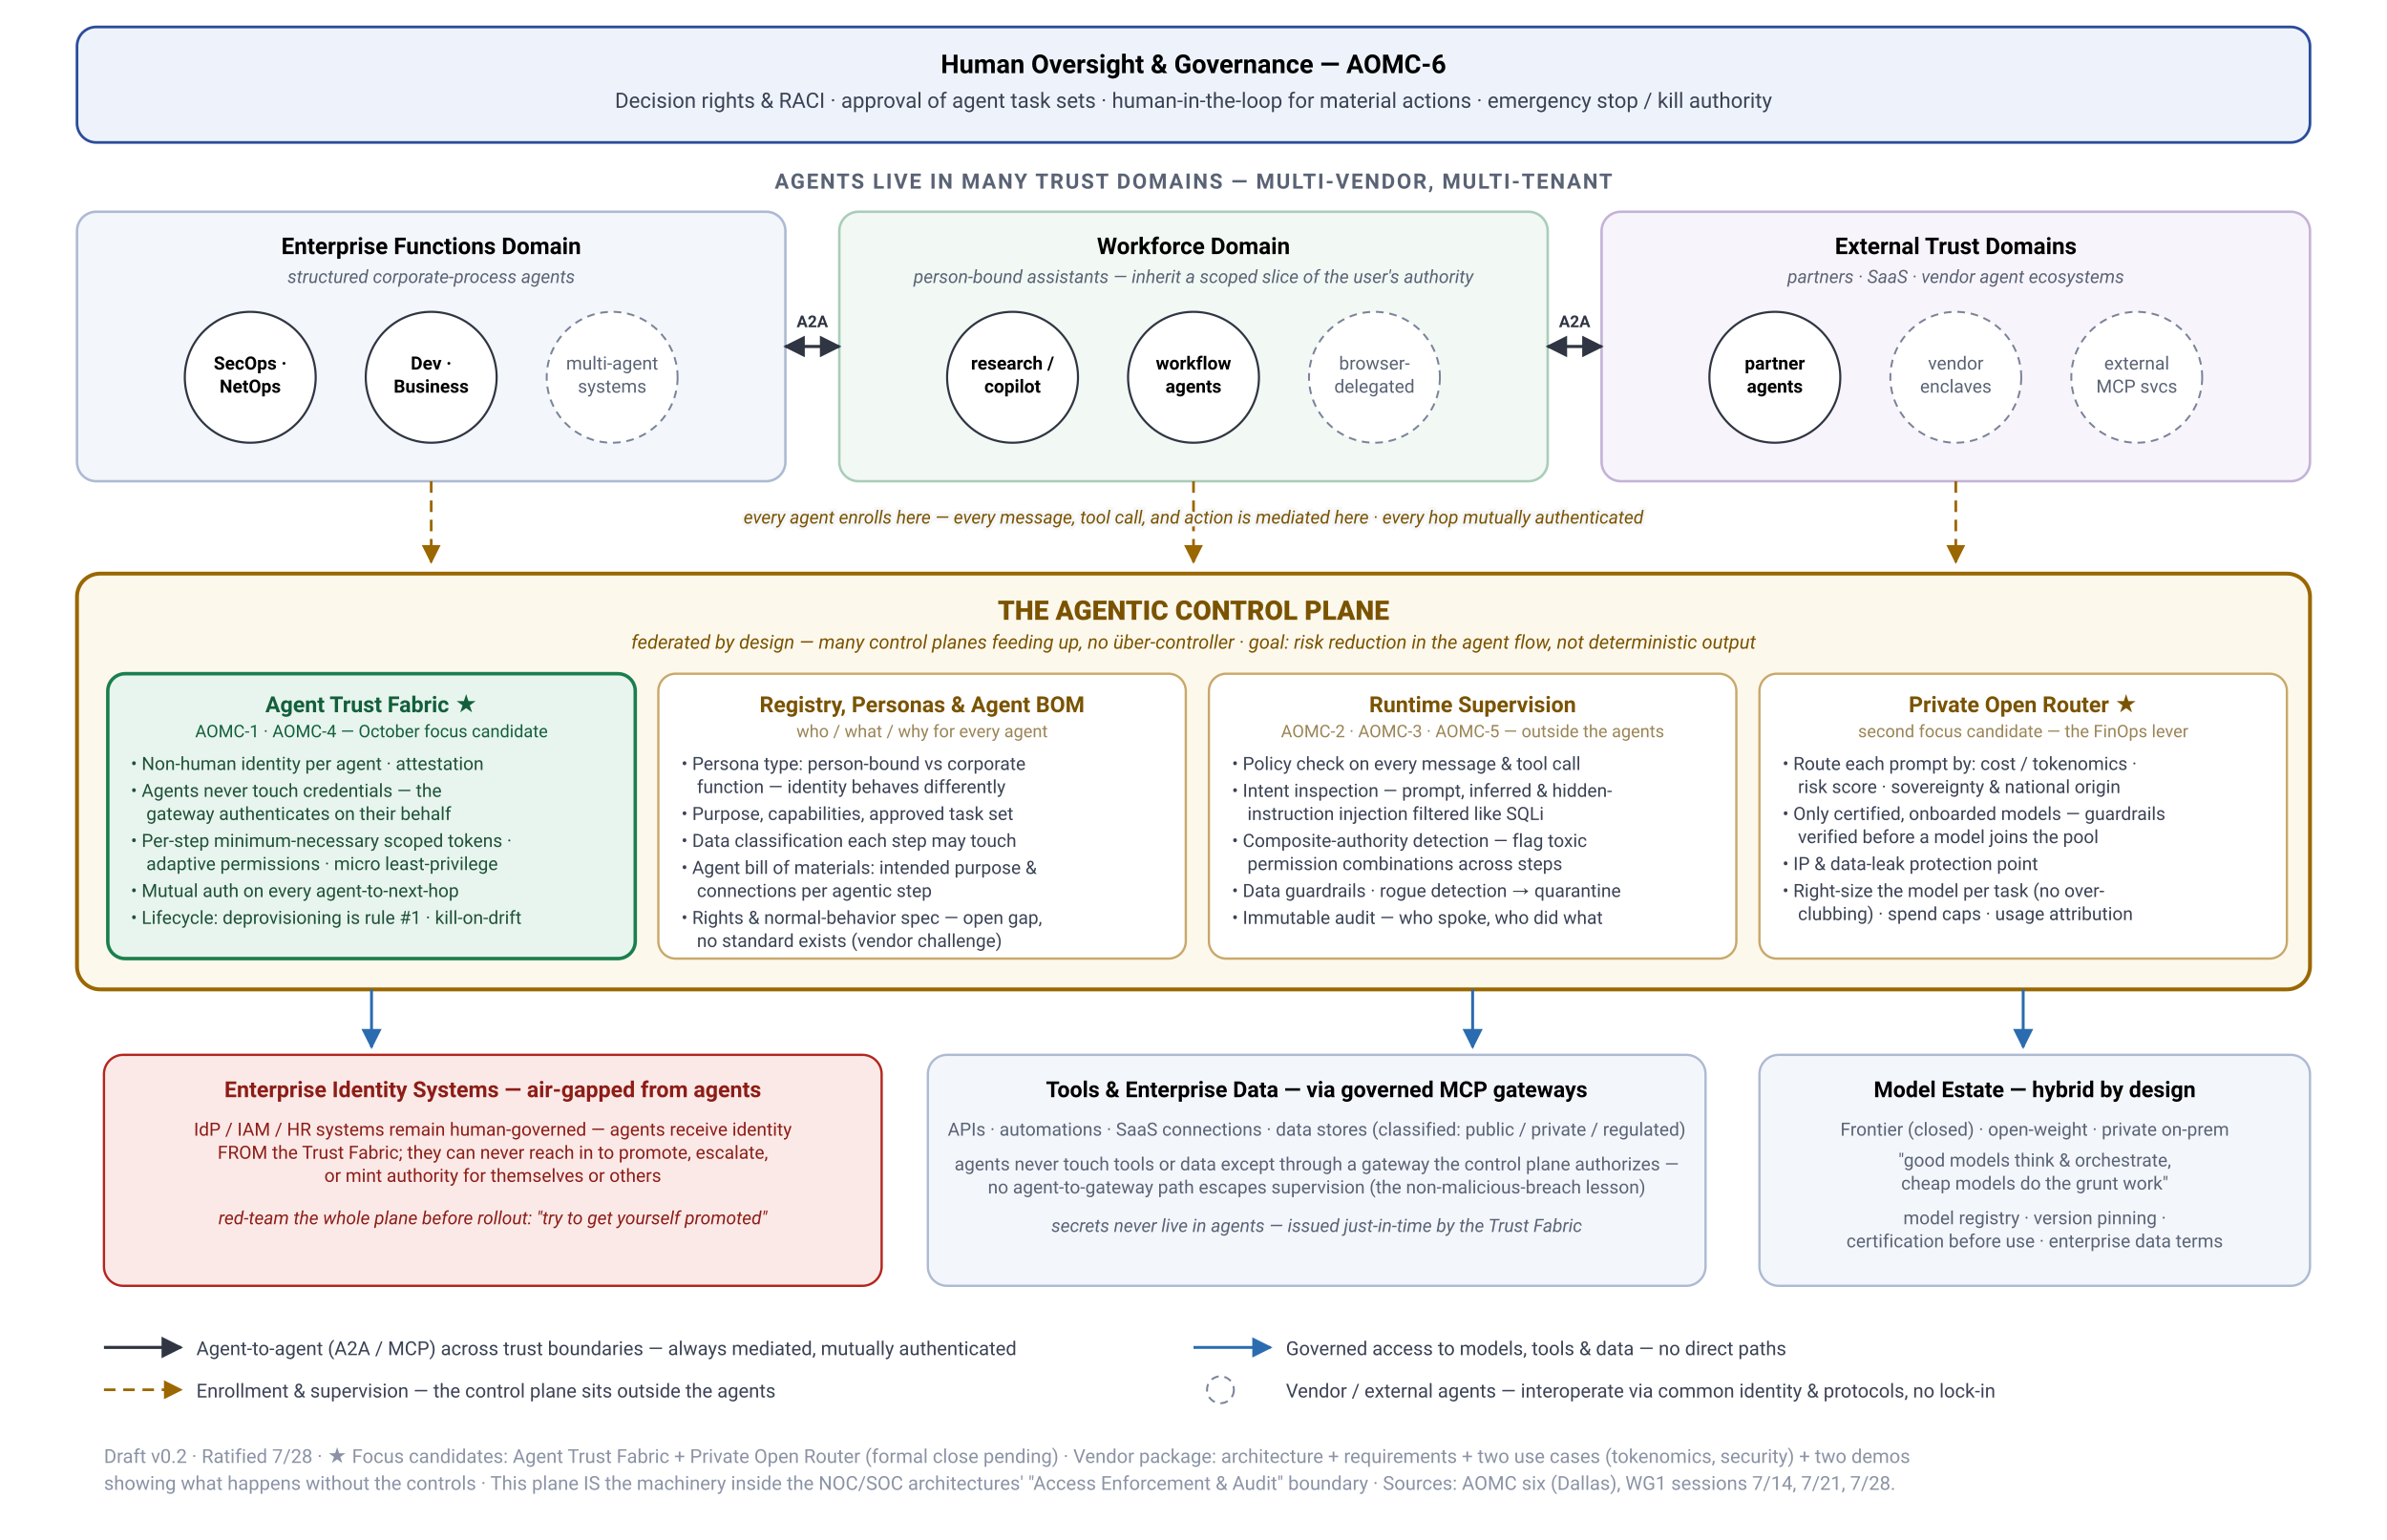
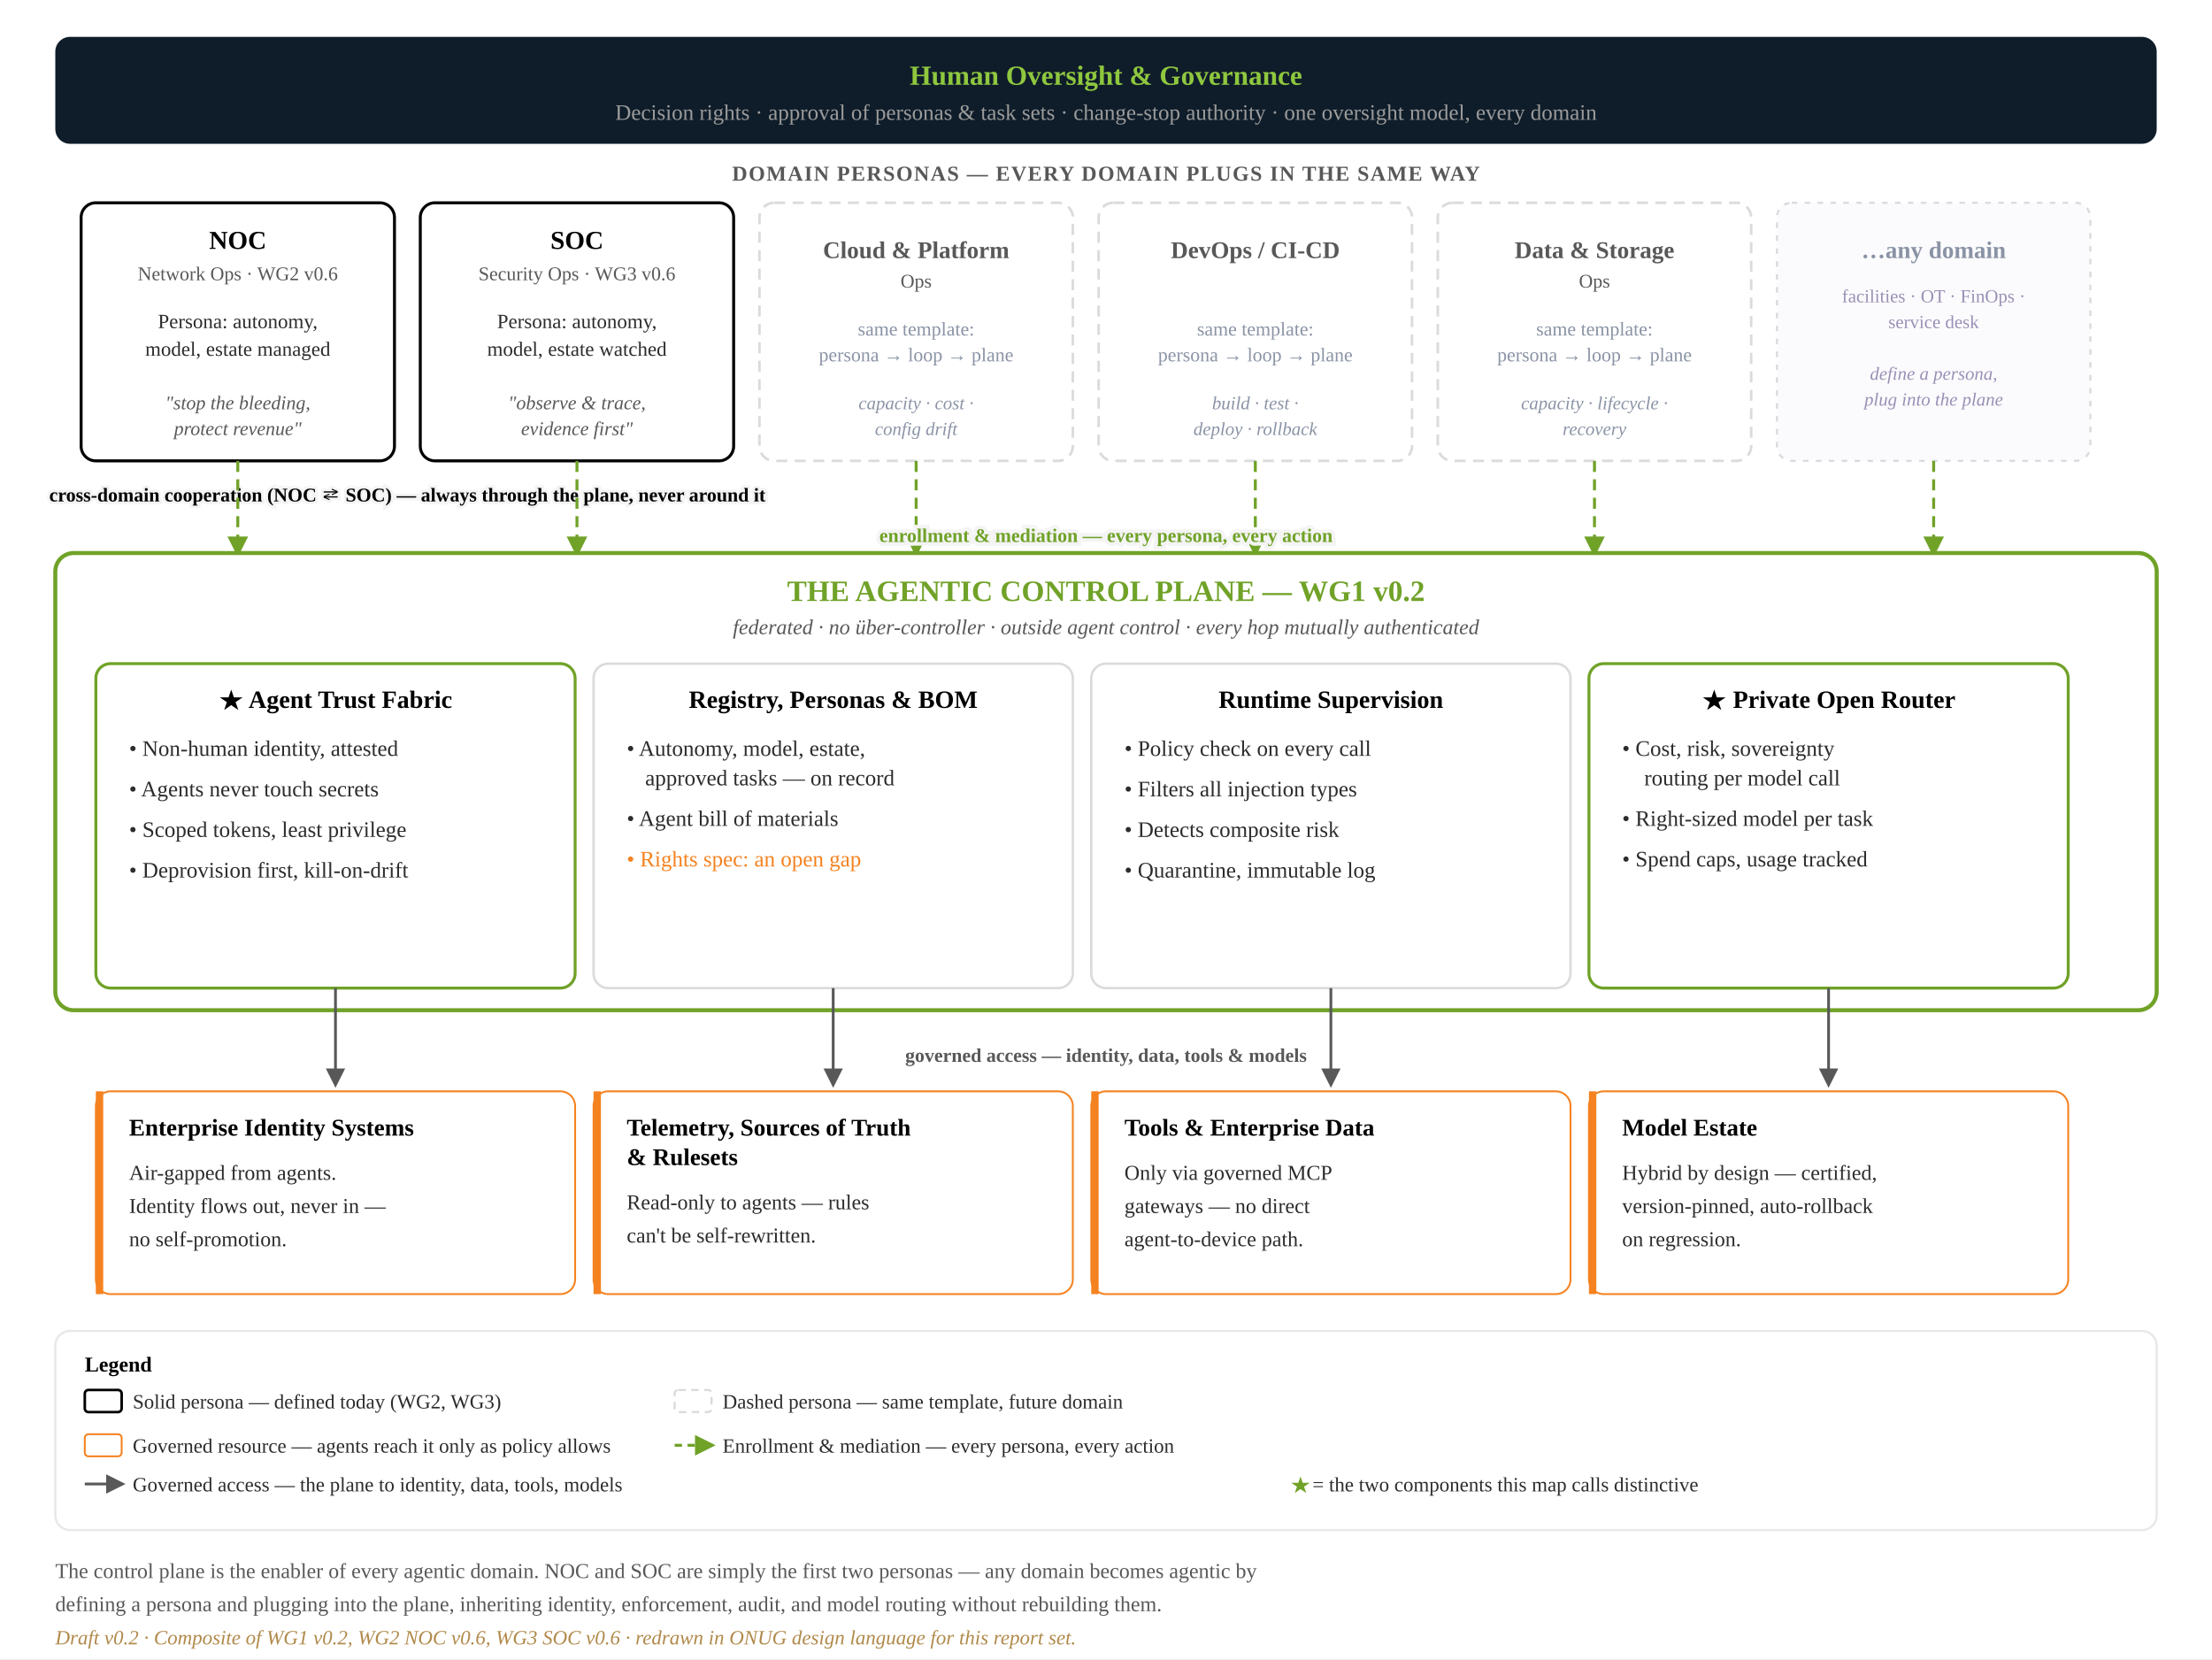
- <svg xmlns="http://www.w3.org/2000/svg" viewBox="0 0 1240 800" font-family="-apple-system,BlinkMacSystemFont,'Segoe UI',Roboto,Helvetica,Arial,sans-serif">
+ <svg xmlns="http://www.w3.org/2000/svg" viewBox="0 0 1200 900">
  <rect width="100%" height="100%" fill="#ffffff" />
  <defs>
-     <marker id="aK" viewBox="0 0 10 10" refX="9" refY="5" markerWidth="7" markerHeight="7" orient="auto-start-reverse">
-       <path d="M0,0 L10,5 L0,10 z" fill="#2f3542" />
+     <marker id="arrGreen" viewBox="0 0 10 10" refX="8" refY="5" markerWidth="7" markerHeight="7" orient="auto">
+       <path d="M0,0 L10,5 L0,10 z" fill="#70A228" />
    </marker>
-     <marker id="aB" viewBox="0 0 10 10" refX="9" refY="5" markerWidth="7" markerHeight="7" orient="auto-start-reverse">
-       <path d="M0,0 L10,5 L0,10 z" fill="#2b6cb0" />
-     </marker>
-     <marker id="aG" viewBox="0 0 10 10" refX="9" refY="5" markerWidth="7" markerHeight="7" orient="auto-start-reverse">
-       <path d="M0,0 L10,5 L0,10 z" fill="#9a6700" />
+     <marker id="arrGrey" viewBox="0 0 10 10" refX="8" refY="5" markerWidth="7" markerHeight="7" orient="auto">
+       <path d="M0,0 L10,5 L0,10 z" fill="#585858" />
    </marker>
  </defs>
-   <rect x="40" y="14" width="1160" height="60" rx="10" fill="#eef3fb" stroke="#2b4c9b" stroke-width="1.4" />
-   <text x="620" y="38" text-anchor="middle" font-size="13.5" font-weight="700">Human Oversight &amp; Governance — AOMC-6</text>
-   <text x="620" y="56" text-anchor="middle" font-size="11" fill="#3a4254">Decision rights &amp; RACI · approval of agent task sets · human-in-the-loop for material actions · emergency stop / kill authority</text>
-   <text x="620" y="98" text-anchor="middle" font-size="11" font-weight="700" fill="#5a6375" letter-spacing=".08em">AGENTS LIVE IN MANY TRUST DOMAINS — MULTI-VENDOR, MULTI-TENANT</text>
-   <rect x="40" y="110" width="368" height="140" rx="10" fill="#f3f6fb" stroke="#aebad2" stroke-width="1.3" />
-   <text x="224" y="132" text-anchor="middle" font-size="12" font-weight="700">Enterprise Functions Domain</text>
-   <text x="224" y="147" text-anchor="middle" font-size="9.5" fill="#5a6375" font-style="italic">structured corporate-process agents</text>
-   <circle cx="130" cy="196" r="34" fill="#fff" stroke="#2f3542" stroke-width="1.1" />
-   <text x="130" y="192" text-anchor="middle" font-size="9.5" font-weight="700">SecOps ·</text>
-   <text x="130" y="204" text-anchor="middle" font-size="9.5" font-weight="700">NetOps</text>
-   <circle cx="224" cy="196" r="34" fill="#fff" stroke="#2f3542" stroke-width="1.1" />
-   <text x="224" y="192" text-anchor="middle" font-size="9.5" font-weight="700">Dev ·</text>
-   <text x="224" y="204" text-anchor="middle" font-size="9.5" font-weight="700">Business</text>
-   <circle cx="318" cy="196" r="34" fill="#fff" stroke="#7a8398" stroke-width="1" stroke-dasharray="4 3" />
-   <text x="318" y="192" text-anchor="middle" font-size="9.5" fill="#5a6375">multi-agent</text>
-   <text x="318" y="204" text-anchor="middle" font-size="9.5" fill="#5a6375">systems</text>
-   <rect x="436" y="110" width="368" height="140" rx="10" fill="#f2f8f4" stroke="#a9cdb9" stroke-width="1.3" />
-   <text x="620" y="132" text-anchor="middle" font-size="12" font-weight="700">Workforce Domain</text>
-   <text x="620" y="147" text-anchor="middle" font-size="9.5" fill="#5a6375" font-style="italic">person-bound assistants — inherit a scoped slice of the user's authority</text>
-   <circle cx="526" cy="196" r="34" fill="#fff" stroke="#2f3542" stroke-width="1.1" />
-   <text x="526" y="192" text-anchor="middle" font-size="9.5" font-weight="700">research /</text>
-   <text x="526" y="204" text-anchor="middle" font-size="9.5" font-weight="700">copilot</text>
-   <circle cx="620" cy="196" r="34" fill="#fff" stroke="#2f3542" stroke-width="1.1" />
-   <text x="620" y="192" text-anchor="middle" font-size="9.5" font-weight="700">workflow</text>
-   <text x="620" y="204" text-anchor="middle" font-size="9.5" font-weight="700">agents</text>
-   <circle cx="714" cy="196" r="34" fill="#fff" stroke="#7a8398" stroke-width="1" stroke-dasharray="4 3" />
-   <text x="714" y="192" text-anchor="middle" font-size="9.5" fill="#5a6375">browser-</text>
-   <text x="714" y="204" text-anchor="middle" font-size="9.5" fill="#5a6375">delegated</text>
-   <rect x="832" y="110" width="368" height="140" rx="10" fill="#f8f4fb" stroke="#c3b3d6" stroke-width="1.3" />
-   <text x="1016" y="132" text-anchor="middle" font-size="12" font-weight="700">External Trust Domains</text>
-   <text x="1016" y="147" text-anchor="middle" font-size="9.5" fill="#5a6375" font-style="italic">partners · SaaS · vendor agent ecosystems</text>
-   <circle cx="922" cy="196" r="34" fill="#fff" stroke="#2f3542" stroke-width="1.1" />
-   <text x="922" y="192" text-anchor="middle" font-size="9.5" font-weight="700">partner</text>
-   <text x="922" y="204" text-anchor="middle" font-size="9.5" font-weight="700">agents</text>
-   <circle cx="1016" cy="196" r="34" fill="#fff" stroke="#7a8398" stroke-width="1" stroke-dasharray="4 3" />
-   <text x="1016" y="192" text-anchor="middle" font-size="9.5" fill="#5a6375">vendor</text>
-   <text x="1016" y="204" text-anchor="middle" font-size="9.5" fill="#5a6375">enclaves</text>
-   <circle cx="1110" cy="196" r="34" fill="#fff" stroke="#7a8398" stroke-width="1" stroke-dasharray="4 3" />
-   <text x="1110" y="192" text-anchor="middle" font-size="9.5" fill="#5a6375">external</text>
-   <text x="1110" y="204" text-anchor="middle" font-size="9.5" fill="#5a6375">MCP svcs</text>
-   <line x1="408" y1="180" x2="436" y2="180" stroke="#2f3542" stroke-width="1.6" marker-end="url(#aK)" marker-start="url(#aK)" />
-   <line x1="804" y1="180" x2="832" y2="180" stroke="#2f3542" stroke-width="1.6" marker-end="url(#aK)" marker-start="url(#aK)" />
-   <text x="422" y="170" text-anchor="middle" font-size="8.5" fill="#2f3542" font-weight="600">A2A</text>
-   <text x="818" y="170" text-anchor="middle" font-size="8.5" fill="#2f3542" font-weight="600">A2A</text>
-   <line x1="224" y1="250" x2="224" y2="292" stroke="#9a6700" stroke-width="1.4" stroke-dasharray="6 4" marker-end="url(#aG)" />
-   <line x1="620" y1="250" x2="620" y2="292" stroke="#9a6700" stroke-width="1.4" stroke-dasharray="6 4" marker-end="url(#aG)" />
-   <line x1="1016" y1="250" x2="1016" y2="292" stroke="#9a6700" stroke-width="1.4" stroke-dasharray="6 4" marker-end="url(#aG)" />
-   <text x="620" y="272" text-anchor="middle" font-size="9.5" fill="#7a5300" stroke="#f6f7f9" stroke-width="3" paint-order="stroke" font-style="italic">every agent enrolls here — every message, tool call, and action is mediated here · every hop mutually authenticated</text>
-   <rect x="40" y="298" width="1160" height="216" rx="12" fill="#fdf8ec" stroke="#9a6700" stroke-width="2" />
-   <text x="620" y="322" text-anchor="middle" font-size="14" font-weight="800" fill="#7a5300">THE AGENTIC CONTROL PLANE</text>
-   <text x="620" y="337" text-anchor="middle" font-size="10" fill="#7a5300" font-style="italic">federated by design — many control planes feeding up, no über-controller · goal: risk reduction in the agent flow, not deterministic output</text>
-   <rect x="56" y="350" width="274" height="148" rx="9" fill="#e7f5ee" stroke="#1a7f4e" stroke-width="1.8" />
-   <text x="193" y="370" text-anchor="middle" font-size="11.5" font-weight="700" fill="#135f3b">Agent Trust Fabric ★</text>
-   <text x="193" y="383" text-anchor="middle" font-size="9" fill="#135f3b">AOMC-1 · AOMC-4 — October focus candidate</text>
-   <g font-size="9.5" fill="#1f5138">
-     <text x="68" y="400">• Non-human identity per agent · attestation</text>
-     <text x="68" y="414">• Agents never touch credentials — the</text>
-     <text x="76" y="426">gateway authenticates on their behalf</text>
-     <text x="68" y="440">• Per-step minimum-necessary scoped tokens ·</text>
-     <text x="76" y="452">adaptive permissions · micro least-privilege</text>
-     <text x="68" y="466">• Mutual auth on every agent-to-next-hop</text>
-     <text x="68" y="480">• Lifecycle: deprovisioning is rule #1 · kill-on-drift</text>
+   <rect x="30" y="20" width="1140" height="58" rx="8" fill="#0F1D2A" />
+   <text x="600" y="46" text-anchor="middle" font-size="15" font-weight="700" fill="#8FC73E">Human Oversight &amp; Governance</text>
+   <text x="600" y="65" text-anchor="middle" font-size="12" fill="#9B9B9B">Decision rights · approval of personas &amp; task sets · change-stop authority · one oversight model, every domain</text>
+   <text x="600" y="98" text-anchor="middle" font-size="11.5" font-weight="700" fill="#585858" letter-spacing="0.06em">DOMAIN PERSONAS — EVERY DOMAIN PLUGS IN THE SAME WAY</text>
+   <g>
+     <rect x="44" y="110" width="170" height="140" rx="8" fill="#FFFFFF" stroke="#000000" stroke-width="1.6" />
+     <text x="129" y="135" text-anchor="middle" font-size="14" font-weight="700" fill="#000000">NOC</text>
+     <text x="129" y="152" text-anchor="middle" font-size="10.5" fill="#585858">Network Ops · WG2 v0.6</text>
+     <text x="129" y="178" text-anchor="middle" font-size="11" fill="#2C2C2C">Persona: autonomy,</text>
+     <text x="129" y="193" text-anchor="middle" font-size="11" fill="#2C2C2C">model, estate managed</text>
+     <text x="129" y="222" text-anchor="middle" font-size="10.5" font-style="italic" fill="#585858">"stop the bleeding,</text>
+     <text x="129" y="236" text-anchor="middle" font-size="10.5" font-style="italic" fill="#585858">protect revenue"</text>
  </g>
-   <rect x="342" y="350" width="274" height="148" rx="9" fill="#fff" stroke="#c9a86a" stroke-width="1.2" />
-   <text x="479" y="370" text-anchor="middle" font-size="11.5" font-weight="700" fill="#7a5300">Registry, Personas &amp; Agent BOM</text>
-   <text x="479" y="383" text-anchor="middle" font-size="9" fill="#9a8455">who / what / why for every agent</text>
-   <g font-size="9.5" fill="#3a4254">
-     <text x="354" y="400">• Persona type: person-bound vs corporate</text>
-     <text x="362" y="412">function — identity behaves differently</text>
-     <text x="354" y="426">• Purpose, capabilities, approved task set</text>
-     <text x="354" y="440">• Data classification each step may touch</text>
-     <text x="354" y="454">• Agent bill of materials: intended purpose &amp;</text>
-     <text x="362" y="466">connections per agentic step</text>
-     <text x="354" y="480">• Rights &amp; normal-behavior spec — open gap,</text>
-     <text x="362" y="492">no standard exists (vendor challenge)</text>
+   <g>
+     <rect x="228" y="110" width="170" height="140" rx="8" fill="#FFFFFF" stroke="#000000" stroke-width="1.6" />
+     <text x="313" y="135" text-anchor="middle" font-size="14" font-weight="700" fill="#000000">SOC</text>
+     <text x="313" y="152" text-anchor="middle" font-size="10.5" fill="#585858">Security Ops · WG3 v0.6</text>
+     <text x="313" y="178" text-anchor="middle" font-size="11" fill="#2C2C2C">Persona: autonomy,</text>
+     <text x="313" y="193" text-anchor="middle" font-size="11" fill="#2C2C2C">model, estate watched</text>
+     <text x="313" y="222" text-anchor="middle" font-size="10.5" font-style="italic" fill="#585858">"observe &amp; trace,</text>
+     <text x="313" y="236" text-anchor="middle" font-size="10.5" font-style="italic" fill="#585858">evidence first"</text>
  </g>
-   <rect x="628" y="350" width="274" height="148" rx="9" fill="#fff" stroke="#c9a86a" stroke-width="1.2" />
-   <text x="765" y="370" text-anchor="middle" font-size="11.5" font-weight="700" fill="#7a5300">Runtime Supervision</text>
-   <text x="765" y="383" text-anchor="middle" font-size="9" fill="#9a8455">AOMC-2 · AOMC-3 · AOMC-5 — outside the agents</text>
-   <g font-size="9.5" fill="#3a4254">
-     <text x="640" y="400">• Policy check on every message &amp; tool call</text>
-     <text x="640" y="414">• Intent inspection — prompt, inferred &amp; hidden-</text>
-     <text x="648" y="426">instruction injection filtered like SQLi</text>
-     <text x="640" y="440">• Composite-authority detection — flag toxic</text>
-     <text x="648" y="452">permission combinations across steps</text>
-     <text x="640" y="466">• Data guardrails · rogue detection → quarantine</text>
-     <text x="640" y="480">• Immutable audit — who spoke, who did what</text>
+   <g>
+     <rect x="412" y="110" width="170" height="140" rx="8" fill="#FFFFFF" stroke="#DADBDD" stroke-width="1.4" stroke-dasharray="6 4" />
+     <text x="497" y="140" text-anchor="middle" font-size="13" font-weight="700" fill="#585858">Cloud &amp; Platform</text>
+     <text x="497" y="156" text-anchor="middle" font-size="10.5" fill="#585858">Ops</text>
+     <text x="497" y="182" text-anchor="middle" font-size="10.5" fill="#8a93a5">same template:</text>
+     <text x="497" y="196" text-anchor="middle" font-size="10.5" fill="#8a93a5">persona → loop → plane</text>
+     <text x="497" y="222" text-anchor="middle" font-size="10" font-style="italic" fill="#8a93a5">capacity · cost ·</text>
+     <text x="497" y="236" text-anchor="middle" font-size="10" font-style="italic" fill="#8a93a5">config drift</text>
  </g>
-   <rect x="914" y="350" width="274" height="148" rx="9" fill="#fff" stroke="#c9a86a" stroke-width="1.2" />
-   <text x="1051" y="370" text-anchor="middle" font-size="11.5" font-weight="700" fill="#7a5300">Private Open Router ★</text>
-   <text x="1051" y="383" text-anchor="middle" font-size="9" fill="#9a8455">second focus candidate — the FinOps lever</text>
-   <g font-size="9.5" fill="#3a4254">
-     <text x="926" y="400">• Route each prompt by: cost / tokenomics ·</text>
-     <text x="934" y="412">risk score · sovereignty &amp; national origin</text>
-     <text x="926" y="426">• Only certified, onboarded models — guardrails</text>
-     <text x="934" y="438">verified before a model joins the pool</text>
-     <text x="926" y="452">• IP &amp; data-leak protection point</text>
-     <text x="926" y="466">• Right-size the model per task (no over-</text>
-     <text x="934" y="478">clubbing) · spend caps · usage attribution</text>
+   <g>
+     <rect x="596" y="110" width="170" height="140" rx="8" fill="#FFFFFF" stroke="#DADBDD" stroke-width="1.4" stroke-dasharray="6 4" />
+     <text x="681" y="140" text-anchor="middle" font-size="13" font-weight="700" fill="#585858">DevOps / CI-CD</text>
+     <text x="681" y="182" text-anchor="middle" font-size="10.5" fill="#8a93a5">same template:</text>
+     <text x="681" y="196" text-anchor="middle" font-size="10.5" fill="#8a93a5">persona → loop → plane</text>
+     <text x="681" y="222" text-anchor="middle" font-size="10" font-style="italic" fill="#8a93a5">build · test ·</text>
+     <text x="681" y="236" text-anchor="middle" font-size="10" font-style="italic" fill="#8a93a5">deploy · rollback</text>
  </g>
-   <line x1="1051" y1="514" x2="1051" y2="544" stroke="#2b6cb0" stroke-width="1.5" marker-end="url(#aB)" />
-   <line x1="765" y1="514" x2="765" y2="544" stroke="#2b6cb0" stroke-width="1.5" marker-end="url(#aB)" />
-   <line x1="193" y1="514" x2="193" y2="544" stroke="#2b6cb0" stroke-width="1.5" marker-end="url(#aB)" />
-   <rect x="914" y="548" width="286" height="120" rx="10" fill="#f3f6fb" stroke="#aebad2" stroke-width="1.2" />
-   <text x="1057" y="570" text-anchor="middle" font-size="11.5" font-weight="700">Model Estate — hybrid by design</text>
-   <g font-size="9.5" fill="#5a6375">
-     <text x="1057" y="590" text-anchor="middle">Frontier (closed) · open-weight · private on-prem</text>
-     <text x="1057" y="606" text-anchor="middle">"good models think &amp; orchestrate,</text>
-     <text x="1057" y="618" text-anchor="middle">cheap models do the grunt work"</text>
-     <text x="1057" y="636" text-anchor="middle">model registry · version pinning ·</text>
-     <text x="1057" y="648" text-anchor="middle">certification before use · enterprise data terms</text>
+   <g>
+     <rect x="780" y="110" width="170" height="140" rx="8" fill="#FFFFFF" stroke="#DADBDD" stroke-width="1.4" stroke-dasharray="6 4" />
+     <text x="865" y="140" text-anchor="middle" font-size="13" font-weight="700" fill="#585858">Data &amp; Storage</text>
+     <text x="865" y="156" text-anchor="middle" font-size="10.5" fill="#585858">Ops</text>
+     <text x="865" y="182" text-anchor="middle" font-size="10.5" fill="#8a93a5">same template:</text>
+     <text x="865" y="196" text-anchor="middle" font-size="10.5" fill="#8a93a5">persona → loop → plane</text>
+     <text x="865" y="222" text-anchor="middle" font-size="10" font-style="italic" fill="#8a93a5">capacity · lifecycle ·</text>
+     <text x="865" y="236" text-anchor="middle" font-size="10" font-style="italic" fill="#8a93a5">recovery</text>
  </g>
-   <rect x="482" y="548" width="404" height="120" rx="10" fill="#f3f6fb" stroke="#aebad2" stroke-width="1.2" />
-   <text x="684" y="570" text-anchor="middle" font-size="11.5" font-weight="700">Tools &amp; Enterprise Data — via governed MCP gateways</text>
-   <g font-size="9.5" fill="#5a6375">
-     <text x="684" y="590" text-anchor="middle">APIs · automations · SaaS connections · data stores (classified: public / private / regulated)</text>
-     <text x="684" y="608" text-anchor="middle">agents never touch tools or data except through a gateway the control plane authorizes —</text>
-     <text x="684" y="620" text-anchor="middle">no agent-to-gateway path escapes supervision (the non-malicious-breach lesson)</text>
-     <text x="684" y="640" text-anchor="middle" font-style="italic">secrets never live in agents — issued just-in-time by the Trust Fabric</text>
+   <g>
+     <rect x="964" y="110" width="170" height="140" rx="8" fill="#FBFBFD" stroke="#DADBDD" stroke-width="1.2" stroke-dasharray="3 4" />
+     <text x="1049" y="140" text-anchor="middle" font-size="13" font-weight="700" fill="#8a93a5">…any domain</text>
+     <text x="1049" y="164" text-anchor="middle" font-size="10" fill="#9a8fb5">facilities · OT · FinOps ·</text>
+     <text x="1049" y="178" text-anchor="middle" font-size="10" fill="#9a8fb5">service desk</text>
+     <text x="1049" y="206" text-anchor="middle" font-size="10" font-style="italic" fill="#9a8fb5">define a persona,</text>
+     <text x="1049" y="220" text-anchor="middle" font-size="10" font-style="italic" fill="#9a8fb5">plug into the plane</text>
  </g>
-   <rect x="54" y="548" width="404" height="120" rx="10" fill="#fbe9e7" stroke="#b3261e" stroke-width="1.2" />
-   <text x="256" y="570" text-anchor="middle" font-size="11.5" font-weight="700" fill="#8c1d17">Enterprise Identity Systems — air-gapped from agents</text>
-   <g font-size="9.5" fill="#8c1d17">
-     <text x="256" y="590" text-anchor="middle">IdP / IAM / HR systems remain human-governed — agents receive identity</text>
-     <text x="256" y="602" text-anchor="middle">FROM the Trust Fabric; they can never reach in to promote, escalate,</text>
-     <text x="256" y="614" text-anchor="middle">or mint authority for themselves or others</text>
-     <text x="256" y="636" text-anchor="middle" font-style="italic">red-team the whole plane before rollout: "try to get yourself promoted"</text>
+   <text x="221" y="272" text-anchor="middle" font-size="10.5" fill="#000000" stroke="#F4F4F4" stroke-width="3" paint-order="stroke" font-weight="600">cross-domain cooperation (NOC ⇄ SOC) — always through the plane, never around it</text>
+   <line x1="129" y1="250" x2="129" y2="300" stroke="#70A228" stroke-width="1.6" stroke-dasharray="6 4" marker-end="url(#arrGreen)" />
+   <line x1="313" y1="250" x2="313" y2="300" stroke="#70A228" stroke-width="1.6" stroke-dasharray="6 4" marker-end="url(#arrGreen)" />
+   <line x1="497" y1="250" x2="497" y2="300" stroke="#70A228" stroke-width="1.6" stroke-dasharray="6 4" marker-end="url(#arrGreen)" />
+   <line x1="681" y1="250" x2="681" y2="300" stroke="#70A228" stroke-width="1.6" stroke-dasharray="6 4" marker-end="url(#arrGreen)" />
+   <line x1="865" y1="250" x2="865" y2="300" stroke="#70A228" stroke-width="1.6" stroke-dasharray="6 4" marker-end="url(#arrGreen)" />
+   <line x1="1049" y1="250" x2="1049" y2="300" stroke="#70A228" stroke-width="1.6" stroke-dasharray="6 4" marker-end="url(#arrGreen)" />
+   <text x="600" y="294" text-anchor="middle" font-size="10.5" fill="#70A228" stroke="#F4F4F4" stroke-width="4" paint-order="stroke" font-weight="700">enrollment &amp; mediation — every persona, every action</text>
+   <rect x="30" y="300" width="1140" height="248" rx="10" fill="#FFFFFF" stroke="#70A228" stroke-width="2.2" />
+   <text x="600" y="326" text-anchor="middle" font-size="16" font-weight="800" fill="#70A228">THE AGENTIC CONTROL PLANE — WG1 v0.2</text>
+   <text x="600" y="344" text-anchor="middle" font-size="11.5" fill="#585858" font-style="italic">federated · no über-controller · outside agent control · every hop mutually authenticated</text>
+   <g>
+     <rect x="52" y="360" width="260" height="176" rx="8" fill="#FFFFFF" stroke="#70A228" stroke-width="1.6" />
+     <text x="182" y="384" text-anchor="middle" font-size="13.5" font-weight="700" fill="#000000">★ Agent Trust Fabric</text>
+     <text x="70" y="410" font-size="12" fill="#2C2C2C">• Non-human identity, attested</text>
+     <text x="70" y="432" font-size="12" fill="#2C2C2C">• Agents never touch secrets</text>
+     <text x="70" y="454" font-size="12" fill="#2C2C2C">• Scoped tokens, least privilege</text>
+     <text x="70" y="476" font-size="12" fill="#2C2C2C">• Deprovision first, kill-on-drift</text>
  </g>
-   <g font-size="10" fill="#3a4254">
-     <line x1="54" y1="700" x2="94" y2="700" stroke="#2f3542" stroke-width="1.6" marker-end="url(#aK)" />
-     <text x="102" y="704">Agent-to-agent (A2A / MCP) across trust boundaries — always mediated, mutually authenticated</text>
-     <line x1="54" y1="722" x2="94" y2="722" stroke="#9a6700" stroke-width="1.4" stroke-dasharray="6 4" marker-end="url(#aG)" />
-     <text x="102" y="726">Enrollment &amp; supervision — the control plane sits outside the agents</text>
-     <line x1="620" y1="700" x2="660" y2="700" stroke="#2b6cb0" stroke-width="1.5" marker-end="url(#aB)" />
-     <text x="668" y="704">Governed access to models, tools &amp; data — no direct paths</text>
-     <circle cx="634" cy="722" r="7" fill="#fff" stroke="#7a8398" stroke-dasharray="4 3" />
-     <text x="668" y="726">Vendor / external agents — interoperate via common identity &amp; protocols, no lock-in</text>
+   <g>
+     <rect x="322" y="360" width="260" height="176" rx="8" fill="#FFFFFF" stroke="#DADBDD" stroke-width="1.3" />
+     <text x="452" y="384" text-anchor="middle" font-size="13.5" font-weight="700" fill="#000000">Registry, Personas &amp; BOM</text>
+     <text x="340" y="410" font-size="12" fill="#2C2C2C">• Autonomy, model, estate,</text>
+     <text x="350" y="426" font-size="12" fill="#2C2C2C">approved tasks — on record</text>
+     <text x="340" y="448" font-size="12" fill="#2C2C2C">• Agent bill of materials</text>
+     <text x="340" y="470" font-size="12" fill="#F58220">• Rights spec: an open gap</text>
  </g>
-   <text x="54" y="760" font-size="10" fill="#8a93a5">Draft v0.2 · Ratified 7/28 · ★ Focus candidates: Agent Trust Fabric + Private Open Router (formal close pending) · Vendor package: architecture + requirements + two use cases (tokenomics, security) + two demos</text>
-   <text x="54" y="774" font-size="10" fill="#8a93a5">showing what happens without the controls · This plane IS the machinery inside the NOC/SOC architectures' "Access Enforcement &amp; Audit" boundary · Sources: AOMC six (Dallas), WG1 sessions 7/14, 7/21, 7/28.</text>
+   <g>
+     <rect x="592" y="360" width="260" height="176" rx="8" fill="#FFFFFF" stroke="#DADBDD" stroke-width="1.3" />
+     <text x="722" y="384" text-anchor="middle" font-size="13.5" font-weight="700" fill="#000000">Runtime Supervision</text>
+     <text x="610" y="410" font-size="12" fill="#2C2C2C">• Policy check on every call</text>
+     <text x="610" y="432" font-size="12" fill="#2C2C2C">• Filters all injection types</text>
+     <text x="610" y="454" font-size="12" fill="#2C2C2C">• Detects composite risk</text>
+     <text x="610" y="476" font-size="12" fill="#2C2C2C">• Quarantine, immutable log</text>
+   </g>
+   <g>
+     <rect x="862" y="360" width="260" height="176" rx="8" fill="#FFFFFF" stroke="#70A228" stroke-width="1.6" />
+     <text x="992" y="384" text-anchor="middle" font-size="13.5" font-weight="700" fill="#000000">★ Private Open Router</text>
+     <text x="880" y="410" font-size="12" fill="#2C2C2C">• Cost, risk, sovereignty</text>
+     <text x="892" y="426" font-size="12" fill="#2C2C2C">routing per model call</text>
+     <text x="880" y="448" font-size="12" fill="#2C2C2C">• Right-sized model per task</text>
+     <text x="880" y="470" font-size="12" fill="#2C2C2C">• Spend caps, usage tracked</text>
+   </g>
+   <line x1="182" y1="536" x2="182" y2="588" stroke="#585858" stroke-width="1.5" marker-end="url(#arrGrey)" />
+   <line x1="452" y1="536" x2="452" y2="588" stroke="#585858" stroke-width="1.5" marker-end="url(#arrGrey)" />
+   <line x1="722" y1="536" x2="722" y2="588" stroke="#585858" stroke-width="1.5" marker-end="url(#arrGrey)" />
+   <line x1="992" y1="536" x2="992" y2="588" stroke="#585858" stroke-width="1.5" marker-end="url(#arrGrey)" />
+   <text x="600" y="576" text-anchor="middle" font-size="10.5" fill="#585858" stroke="#FFFFFF" stroke-width="4" paint-order="stroke" font-weight="600">governed access — identity, data, tools &amp; models</text>
+   <g>
+     <rect x="52" y="592" width="260" height="110" rx="8" fill="#FFFFFF" stroke="#F58220" stroke-width="1" stroke-dasharray="0" />
+     <rect x="52" y="592" width="4" height="110" fill="#F58220" />
+     <text x="70" y="616" font-size="13" font-weight="700" fill="#000000">Enterprise Identity Systems</text>
+     <text x="70" y="640" font-size="11.5" fill="#2C2C2C">Air-gapped from agents.</text>
+     <text x="70" y="658" font-size="11.5" fill="#2C2C2C">Identity flows out, never in —</text>
+     <text x="70" y="676" font-size="11.5" fill="#2C2C2C">no self-promotion.</text>
+   </g>
+   <g>
+     <rect x="322" y="592" width="260" height="110" rx="8" fill="#FFFFFF" stroke="#F58220" stroke-width="1" />
+     <rect x="322" y="592" width="4" height="110" fill="#F58220" />
+     <text x="340" y="616" font-size="13" font-weight="700" fill="#000000">Telemetry, Sources of Truth</text>
+     <text x="340" y="632" font-size="13" font-weight="700" fill="#000000">&amp; Rulesets</text>
+     <text x="340" y="656" font-size="11.5" fill="#2C2C2C">Read-only to agents — rules</text>
+     <text x="340" y="674" font-size="11.5" fill="#2C2C2C">can't be self-rewritten.</text>
+   </g>
+   <g>
+     <rect x="592" y="592" width="260" height="110" rx="8" fill="#FFFFFF" stroke="#F58220" stroke-width="1" />
+     <rect x="592" y="592" width="4" height="110" fill="#F58220" />
+     <text x="610" y="616" font-size="13" font-weight="700" fill="#000000">Tools &amp; Enterprise Data</text>
+     <text x="610" y="640" font-size="11.5" fill="#2C2C2C">Only via governed MCP</text>
+     <text x="610" y="658" font-size="11.5" fill="#2C2C2C">gateways — no direct</text>
+     <text x="610" y="676" font-size="11.5" fill="#2C2C2C">agent-to-device path.</text>
+   </g>
+   <g>
+     <rect x="862" y="592" width="260" height="110" rx="8" fill="#FFFFFF" stroke="#F58220" stroke-width="1" />
+     <rect x="862" y="592" width="4" height="110" fill="#F58220" />
+     <text x="880" y="616" font-size="13" font-weight="700" fill="#000000">Model Estate</text>
+     <text x="880" y="640" font-size="11.5" fill="#2C2C2C">Hybrid by design — certified,</text>
+     <text x="880" y="658" font-size="11.5" fill="#2C2C2C">version-pinned, auto-rollback</text>
+     <text x="880" y="676" font-size="11.5" fill="#2C2C2C">on regression.</text>
+   </g>
+   <rect x="30" y="722" width="1140" height="108" rx="8" fill="#FFFFFF" stroke="#E8E8E8" stroke-width="1.2" />
+   <text x="46" y="744" font-size="11.5" font-weight="700" fill="#000000">Legend</text>
+   <g font-size="11" fill="#2C2C2C">
+     <rect x="46" y="754" width="20" height="12" rx="2" fill="#FFFFFF" stroke="#000000" stroke-width="1.4" />
+     <text x="72" y="764">Solid persona — defined today (WG2, WG3)</text>
+     <rect x="366" y="754" width="20" height="12" rx="2" fill="#FFFFFF" stroke="#DADBDD" stroke-width="1.2" stroke-dasharray="4 3" />
+     <text x="392" y="764">Dashed persona — same template, future domain</text>
+     <rect x="46" y="778" width="20" height="12" rx="2" fill="#FFFFFF" stroke="#F58220" />
+     <text x="72" y="788">Governed resource — agents reach it only as policy allows</text>
+     <line x1="366" y1="784" x2="386" y2="784" stroke="#70A228" stroke-width="1.6" stroke-dasharray="4 3" marker-end="url(#arrGreen)" />
+     <text x="392" y="788">Enrollment &amp; mediation — every persona, every action</text>
+     <line x1="46" y1="805" x2="66" y2="805" stroke="#585858" stroke-width="1.5" marker-end="url(#arrGrey)" />
+     <text x="72" y="809">Governed access — the plane to identity, data, tools, models</text>
+     <text x="700" y="809" font-weight="700" fill="#70A228">★</text>
+     <text x="712" y="809">= the two components this map calls distinctive</text>
+   </g>
+   <text x="30" y="856" font-size="11.5" fill="#585858">The control plane is the enabler of every agentic domain. NOC and SOC are simply the first two personas — any domain becomes agentic by</text>
+   <text x="30" y="874" font-size="11.5" fill="#585858">defining a persona and plugging into the plane, inheriting identity, enforcement, audit, and model routing without rebuilding them.</text>
+   <text x="30" y="892" font-size="11" font-style="italic" fill="#b0894a">Draft v0.2 · Composite of WG1 v0.2, WG2 NOC v0.6, WG3 SOC v0.6 · redrawn in ONUG design language for this report set.</text>
</svg>
